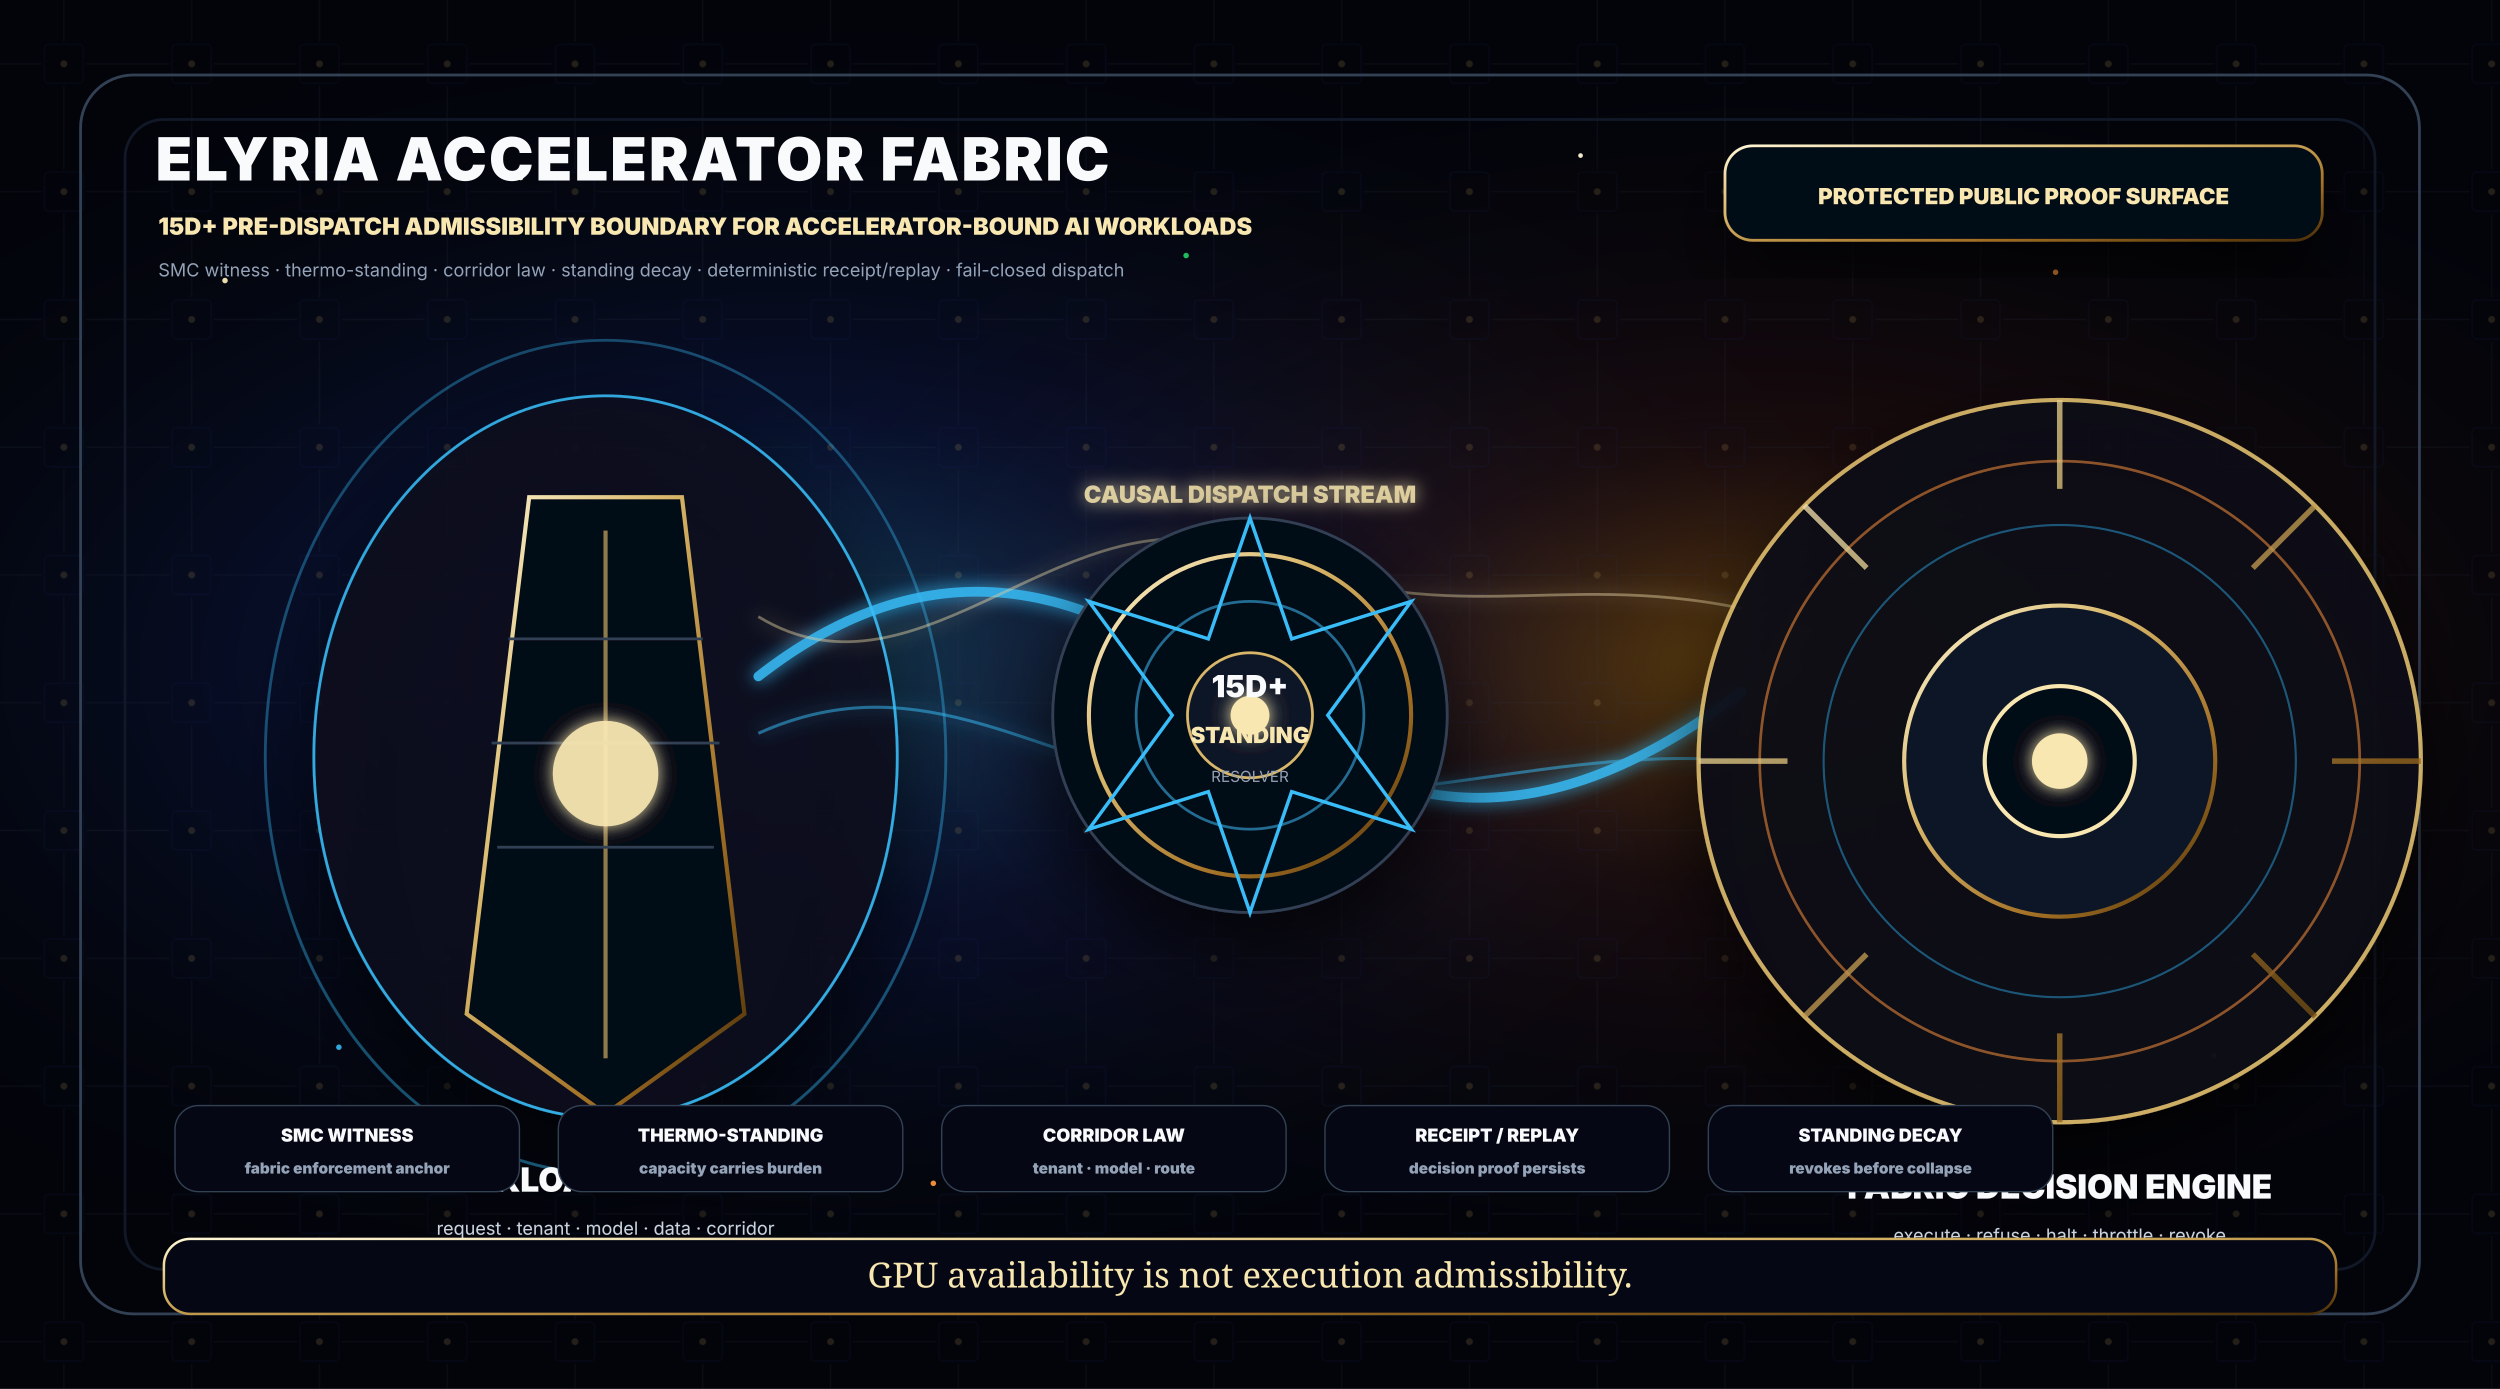
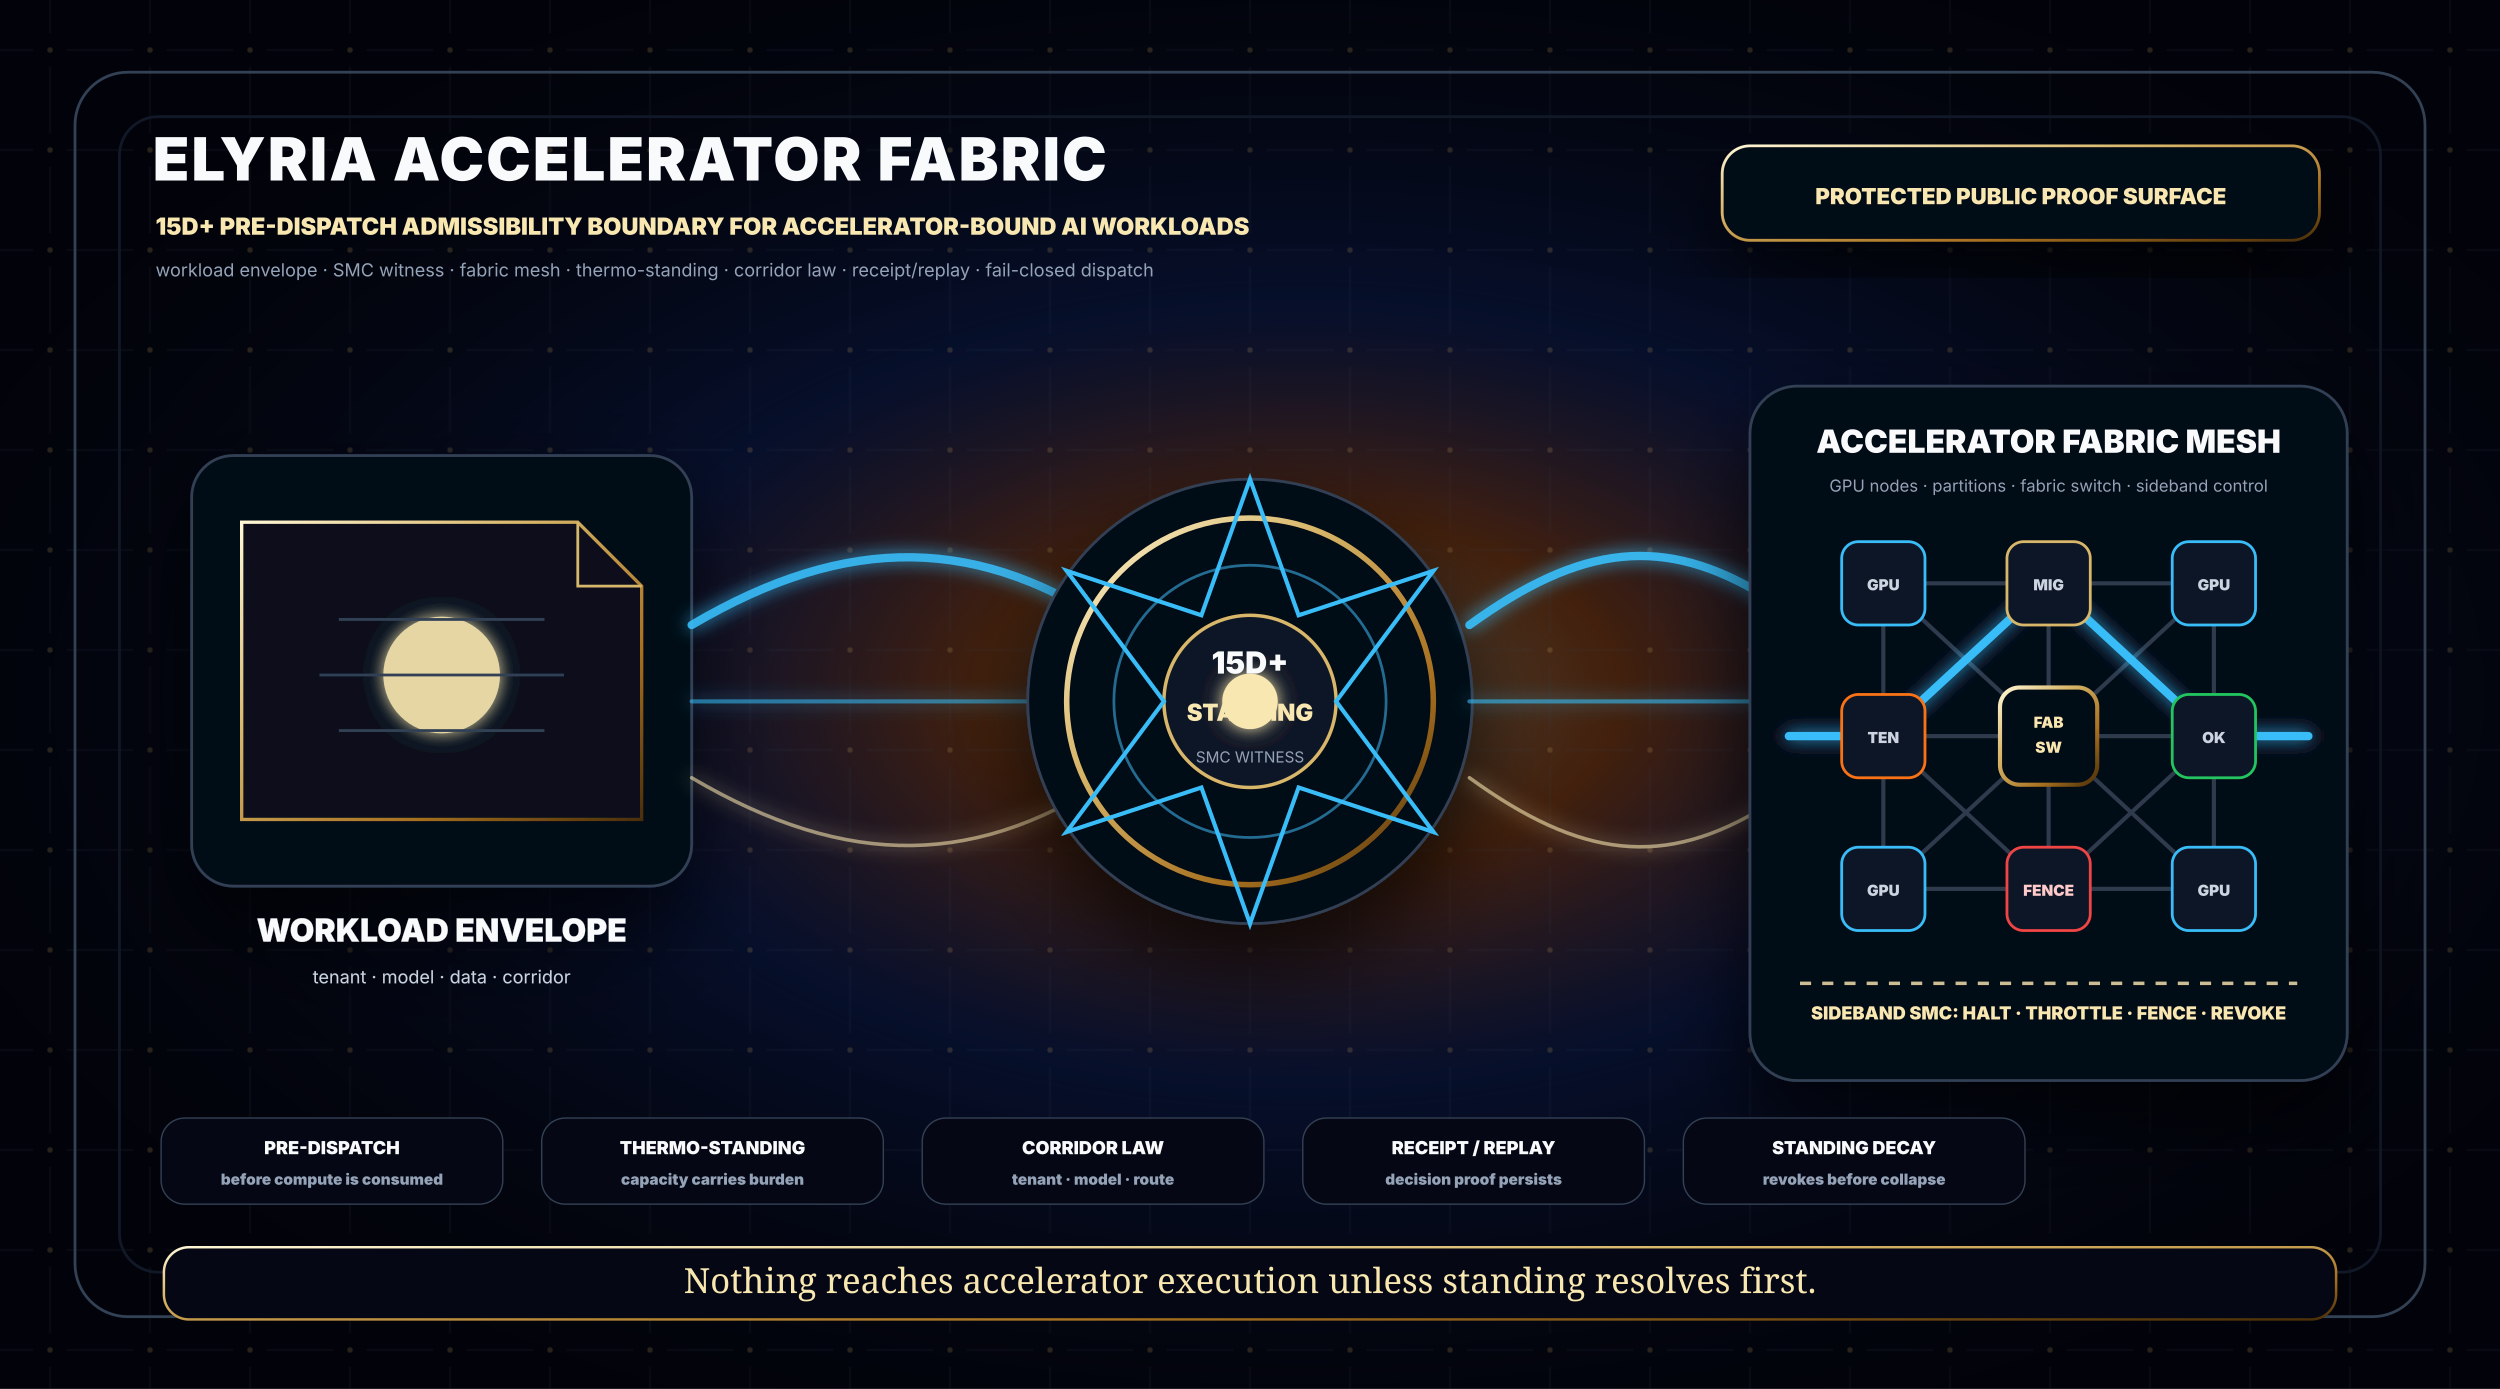
<svg xmlns="http://www.w3.org/2000/svg" width="1800" height="1000" viewBox="0 0 1800 1000" fill="none">
  <defs>
-     <linearGradient id="space" x1="0" y1="0" x2="1800" y2="1000">
-       <stop offset="0" stop-color="#03040a" />
-       <stop offset="0.38" stop-color="#07111f" />
-       <stop offset="1" stop-color="#140b1f" />
+     <linearGradient id="bg" x1="0" y1="0" x2="1800" y2="1000">
+       <stop offset="0" stop-color="#02030a" />
+       <stop offset="0.42" stop-color="#07111f" />
+       <stop offset="1" stop-color="#16111f" />
    </linearGradient>
-     <radialGradient id="nebulaA" cx="32%" cy="48%" r="48%">
-       <stop offset="0" stop-color="#38bdf8" stop-opacity="0.34" />
-       <stop offset="0.38" stop-color="#1d4ed8" stop-opacity="0.16" />
-       <stop offset="1" stop-color="#020617" stop-opacity="0" />
-     </radialGradient>
-     <radialGradient id="nebulaB" cx="70%" cy="48%" r="44%">
-       <stop offset="0" stop-color="#f59e0b" stop-opacity="0.38" />
-       <stop offset="0.36" stop-color="#7c2d12" stop-opacity="0.18" />
+     <radialGradient id="warmCore" cx="52%" cy="50%" r="58%">
+       <stop offset="0" stop-color="#f8e7b0" stop-opacity="0.34" />
+       <stop offset="0.22" stop-color="#f97316" stop-opacity="0.26" />
+       <stop offset="0.48" stop-color="#1d4ed8" stop-opacity="0.16" />
      <stop offset="1" stop-color="#020617" stop-opacity="0" />
    </radialGradient>
    <linearGradient id="gold" x1="0" y1="0" x2="1" y2="1">
      <stop offset="0" stop-color="#fff7d6" />
-       <stop offset="0.36" stop-color="#d8b76a" />
-       <stop offset="0.72" stop-color="#9f6d23" />
+       <stop offset="0.35" stop-color="#d8b76a" />
+       <stop offset="0.72" stop-color="#a66f1f" />
      <stop offset="1" stop-color="#4a2f08" />
    </linearGradient>
-     <linearGradient id="stream" x1="520" y1="500" x2="1280" y2="500">
+     <linearGradient id="lane" x1="260" y1="500" x2="1540" y2="500">
      <stop offset="0" stop-color="#38bdf8" />
-       <stop offset="0.36" stop-color="#f8e7b0" />
+       <stop offset="0.38" stop-color="#f8e7b0" />
      <stop offset="0.68" stop-color="#fb923c" />
      <stop offset="1" stop-color="#22c55e" />
    </linearGradient>
    <filter id="shadow" x="-40%" y="-40%" width="180%" height="180%">
      <feDropShadow dx="0" dy="28" stdDeviation="30" flood-color="#000000" flood-opacity="0.72" />
    </filter>
    <filter id="glow" x="-50%" y="-50%" width="200%" height="200%">
      <feGaussianBlur stdDeviation="6" result="blur" />
      <feMerge>
        <feMergeNode in="blur" />
        <feMergeNode in="SourceGraphic" />
      </feMerge>
    </filter>
-     <pattern id="circuit" width="92" height="92" patternUnits="userSpaceOnUse">
-       <path d="M0 46H30M62 46H92M46 0V30M46 62V92" stroke="#334155" stroke-width="1" opacity="0.32" />
-       <circle cx="46" cy="46" r="2.5" fill="#d8b76a" opacity="0.36" />
-       <rect x="32" y="32" width="28" height="28" rx="3" stroke="#1e40af" stroke-width="1" opacity="0.18" />
+     <pattern id="micro" width="72" height="72" patternUnits="userSpaceOnUse">
+       <path d="M0 36H24M48 36H72M36 0V24M36 48V72" stroke="#334155" stroke-width="1" opacity="0.30" />
+       <circle cx="36" cy="36" r="2" fill="#d8b76a" opacity="0.34" />
    </pattern>
  </defs>
-   <rect width="1800" height="1000" fill="url(#space)" />
-   <rect width="1800" height="1000" fill="url(#nebulaA)" />
-   <rect width="1800" height="1000" fill="url(#nebulaB)" />
-   <rect width="1800" height="1000" fill="url(#circuit)" opacity="0.42" />
-   <g opacity="0.95">
-     <circle cx="162" cy="202" r="2" fill="#f8e7b0" />
-     <circle cx="244" cy="754" r="2" fill="#38bdf8" />
-     <circle cx="375" cy="128" r="1.8" fill="#fff7d6" />
-     <circle cx="1480" cy="196" r="2" fill="#fb923c" />
-     <circle cx="1594" cy="760" r="2" fill="#38bdf8" />
-     <circle cx="1138" cy="112" r="1.7" fill="#fff7d6" />
-     <circle cx="854" cy="184" r="2" fill="#22c55e" />
-     <circle cx="956" cy="814" r="1.8" fill="#fff7d6" />
-     <circle cx="672" cy="852" r="2" fill="#fb923c" />
-   </g>
-   <rect x="58" y="54" width="1684" height="892" rx="38" stroke="#334155" stroke-width="2" />
-   <rect x="90" y="86" width="1620" height="828" rx="28" stroke="#111827" stroke-width="2" />
-   <text x="112" y="130" font-family="Inter, Arial, sans-serif" font-size="43" fill="#f8fafc" font-weight="950" letter-spacing="1.5">ELYRIA ACCELERATOR FABRIC</text>
-   <text x="114" y="169" font-family="Inter, Arial, sans-serif" font-size="17" fill="#f8e7b0" font-weight="850">15D+ PRE-DISPATCH ADMISSIBILITY BOUNDARY FOR ACCELERATOR-BOUND AI WORKLOADS</text>
-   <text x="114" y="199" font-family="Inter, Arial, sans-serif" font-size="13" fill="#94a3b8">SMC witness · thermo-standing · corridor law · standing decay · deterministic receipt/replay · fail-closed dispatch</text>
-   <g transform="translate(1242 105)" filter="url(#shadow)">
+   <rect width="1800" height="1000" fill="url(#bg)" />
+   <rect width="1800" height="1000" fill="url(#warmCore)" />
+   <rect width="1800" height="1000" fill="url(#micro)" opacity="0.52" />
+   <rect x="54" y="52" width="1692" height="896" rx="38" stroke="#334155" stroke-width="2" />
+   <rect x="86" y="84" width="1628" height="832" rx="28" stroke="#111827" stroke-width="2" />
+   <text x="110" y="130" font-family="Inter, Arial, sans-serif" font-size="43" fill="#f8fafc" font-weight="950" letter-spacing="1.5">ELYRIA ACCELERATOR FABRIC</text>
+   <text x="112" y="169" font-family="Inter, Arial, sans-serif" font-size="17" fill="#f8e7b0" font-weight="850">15D+ PRE-DISPATCH ADMISSIBILITY BOUNDARY FOR ACCELERATOR-BOUND AI WORKLOADS</text>
+   <text x="112" y="199" font-family="Inter, Arial, sans-serif" font-size="13" fill="#94a3b8">workload envelope · SMC witness · fabric mesh · thermo-standing · corridor law · receipt/replay · fail-closed dispatch</text>
+   <g transform="translate(1240 105)" filter="url(#shadow)">
    <rect width="430" height="68" rx="20" fill="#050814" stroke="url(#gold)" stroke-width="2" />
    <text x="215" y="42" text-anchor="middle" font-family="Inter, Arial, sans-serif" font-size="16" fill="#f8e7b0" font-weight="950">PROTECTED PUBLIC PROOF SURFACE</text>
  </g>
-   <g transform="translate(246 310)" filter="url(#shadow)">
-     <ellipse cx="190" cy="235" rx="210" ry="260" fill="#07111f" opacity="0.86" stroke="#38bdf8" stroke-width="2" />
-     <ellipse cx="190" cy="235" rx="245" ry="300" stroke="#38bdf8" stroke-width="2" opacity="0.35" />
-     <path d="M135 48 L245 48 L290 420 L190 492 L90 420 Z" fill="#050814" stroke="url(#gold)" stroke-width="3" />
-     <path d="M190 72 V452" stroke="#d8b76a" stroke-width="3" opacity="0.65" />
-     <path d="M120 150 H260M108 225H272M112 300H268" stroke="#334155" stroke-width="2" />
-     <circle cx="190" cy="247" r="38" fill="#f8e7b0" opacity="0.95" filter="url(#glow)" />
-     <text x="190" y="548" text-anchor="middle" font-family="Inter, Arial, sans-serif" font-size="24" fill="#f8fafc" font-weight="950">WORKLOAD ENVELOPE</text>
-     <text x="190" y="579" text-anchor="middle" font-family="Inter, Arial, sans-serif" font-size="13" fill="#cbd5e1">request · tenant · model · data · corridor</text>
+   <g transform="translate(138 328)" filter="url(#shadow)">
+     <rect x="0" y="0" width="360" height="310" rx="30" fill="#050814" stroke="#334155" stroke-width="2" />
+     <path d="M36 48H278L324 94V262H36Z" fill="#07111f" stroke="url(#gold)" stroke-width="2.4" />
+     <path d="M278 48V94H324" stroke="#d8b76a" stroke-width="2" />
+     <circle cx="180" cy="158" r="42" fill="#f8e7b0" opacity="0.92" filter="url(#glow)" />
+     <path d="M106 118H254M92 158H268M106 198H254" stroke="#334155" stroke-width="2" />
+     <text x="180" y="350" text-anchor="middle" font-family="Inter, Arial, sans-serif" font-size="23" fill="#f8fafc" font-weight="950">WORKLOAD ENVELOPE</text>
+     <text x="180" y="380" text-anchor="middle" font-family="Inter, Arial, sans-serif" font-size="13" fill="#cbd5e1">tenant · model · data · corridor</text>
  </g>
-   <g opacity="0.88" filter="url(#glow)">
-     <path d="M546 487 C660 398, 770 410, 884 500 C1004 595, 1114 604, 1254 498" stroke="url(#stream)" stroke-width="7" fill="none" stroke-linecap="round" />
-     <path d="M546 528 C666 474, 750 552, 872 568 C1008 586, 1124 536, 1254 548" stroke="#38bdf8" stroke-width="2.2" fill="none" opacity="0.58" />
-     <path d="M546 444 C664 516, 770 346, 900 398 C1046 456, 1116 410, 1254 438" stroke="#f8e7b0" stroke-width="2" fill="none" opacity="0.46" />
-     <text x="900" y="362" text-anchor="middle" font-family="Inter, Arial, sans-serif" font-size="17" fill="#f8e7b0" font-weight="900">CAUSAL DISPATCH STREAM</text>
+   <g filter="url(#glow)" opacity="0.92">
+     <path d="M498 450 C610 384, 706 384, 808 456" stroke="url(#lane)" stroke-width="6" fill="none" stroke-linecap="round" />
+     <path d="M498 505 C628 505, 705 505, 806 505" stroke="#38bdf8" stroke-width="3" fill="none" stroke-linecap="round" opacity="0.60" />
+     <path d="M498 560 C610 626, 706 626, 808 554" stroke="#f8e7b0" stroke-width="2.6" fill="none" stroke-linecap="round" opacity="0.62" />
  </g>
-   <g transform="translate(900 515)" filter="url(#shadow)">
-     <circle r="142" fill="#050814" stroke="#334155" stroke-width="2" />
-     <circle r="116" stroke="url(#gold)" stroke-width="3" />
-     <circle r="82" stroke="#38bdf8" stroke-width="2" opacity="0.55" />
-     <circle r="45" fill="#111827" stroke="#d8b76a" stroke-width="2" />
-     <circle r="14" fill="#f8e7b0" filter="url(#glow)" />
-     <path d="M0 -142 L30 -55 L116 -82 L56 0 L116 82 L30 55 L0 142 L-30 55 L-116 82 L-56 0 L-116 -82 L-30 -55 Z" stroke="url(#stream)" stroke-width="2.5" fill="none" />
-     <text y="-13" text-anchor="middle" font-family="Inter, Arial, sans-serif" font-size="22" fill="#f8fafc" font-weight="950">15D+</text>
-     <text y="20" text-anchor="middle" font-family="Inter, Arial, sans-serif" font-size="16" fill="#f8e7b0" font-weight="950">STANDING</text>
-     <text y="48" text-anchor="middle" font-family="Inter, Arial, sans-serif" font-size="11" fill="#94a3b8">RESOLVER</text>
+   <g transform="translate(900 505)" filter="url(#shadow)">
+     <circle r="160" fill="#050814" stroke="#334155" stroke-width="2" />
+     <circle r="132" stroke="url(#gold)" stroke-width="4" />
+     <circle r="98" stroke="#38bdf8" stroke-width="2" opacity="0.55" />
+     <circle r="62" fill="#111827" stroke="#d8b76a" stroke-width="2.5" />
+     <circle r="20" fill="#f8e7b0" filter="url(#glow)" />
+     <path d="M0 -160 L35 -62 L132 -94 L62 0 L132 94 L35 62 L0 160 L-35 62 L-132 94 L-62 0 L-132 -94 L-35 -62 Z" stroke="url(#lane)" stroke-width="3" fill="none" />
+     <text y="-20" text-anchor="middle" font-family="Inter, Arial, sans-serif" font-size="22" fill="#f8fafc" font-weight="950">15D+</text>
+     <text y="14" text-anchor="middle" font-family="Inter, Arial, sans-serif" font-size="17" fill="#f8e7b0" font-weight="950">STANDING</text>
+     <text y="44" text-anchor="middle" font-family="Inter, Arial, sans-serif" font-size="11" fill="#94a3b8">SMC WITNESS</text>
  </g>
-   <g transform="translate(1248 278)" filter="url(#shadow)">
-     <circle cx="235" cy="270" r="260" fill="#060914" opacity="0.92" stroke="#d8b76a" stroke-width="3" />
-     <circle cx="235" cy="270" r="216" stroke="#fb923c" stroke-width="2" opacity="0.54" />
-     <circle cx="235" cy="270" r="170" stroke="#38bdf8" stroke-width="1.6" opacity="0.42" />
-     <circle cx="235" cy="270" r="112" fill="#111827" stroke="url(#gold)" stroke-width="3" />
-     <circle cx="235" cy="270" r="54" fill="#050814" stroke="#f8e7b0" stroke-width="3" />
-     <circle cx="235" cy="270" r="20" fill="#f8e7b0" filter="url(#glow)" />
-     <g stroke="url(#gold)" stroke-width="4" opacity="0.78">
-       <path d="M235 10V74M235 466V530M-25 270H39M431 270H495M51 86L96 131M374 409L419 454M419 86L374 131M96 409L51 454" />
+   <g filter="url(#glow)" opacity="0.94">
+     <path d="M1058 450 C1138 392, 1198 384, 1272 430" stroke="url(#lane)" stroke-width="6" fill="none" stroke-linecap="round" />
+     <path d="M1058 505 C1142 505, 1196 505, 1272 505" stroke="#38bdf8" stroke-width="3" fill="none" stroke-linecap="round" opacity="0.62" />
+     <path d="M1058 560 C1138 618, 1198 626, 1272 580" stroke="#f8e7b0" stroke-width="2.6" fill="none" stroke-linecap="round" opacity="0.62" />
+   </g>
+   <g transform="translate(1260 278)" filter="url(#shadow)">
+     <rect x="0" y="0" width="430" height="500" rx="34" fill="#050814" stroke="#334155" stroke-width="2" />
+     <text x="215" y="48" text-anchor="middle" font-family="Inter, Arial, sans-serif" font-size="23" fill="#f8fafc" font-weight="950">ACCELERATOR FABRIC MESH</text>
+     <text x="215" y="76" text-anchor="middle" font-family="Inter, Arial, sans-serif" font-size="12" fill="#94a3b8">GPU nodes · partitions · fabric switch · sideband control</text>
+     <g stroke="#334155" stroke-width="3" opacity="0.88">
+       <path d="M96 142H215H334M96 252H215H334M96 362H215H334" />
+       <path d="M96 142V252V362M215 142V252V362M334 142V252V362" />
+       <path d="M96 142L215 252L334 142M96 362L215 252L334 362" />
+       <path d="M96 252L215 142L334 252M96 252L215 362L334 252" />
    </g>
-     <text x="235" y="585" text-anchor="middle" font-family="Inter, Arial, sans-serif" font-size="24" fill="#f8fafc" font-weight="950">FABRIC DECISION ENGINE</text>
-     <text x="235" y="616" text-anchor="middle" font-family="Inter, Arial, sans-serif" font-size="13" fill="#cbd5e1">execute · refuse · halt · throttle · revoke</text>
+     <path d="M28 252H96L215 142L334 252H402" stroke="url(#lane)" stroke-width="6" fill="none" stroke-linecap="round" filter="url(#glow)" />
+     <g font-family="Inter, Arial, sans-serif" font-size="11" font-weight="900">
+       <rect x="66" y="112" width="60" height="60" rx="12" fill="#111827" stroke="#38bdf8" stroke-width="2" />
+       <text x="96" y="147" text-anchor="middle" fill="#cbd5e1">GPU</text>
+       <rect x="185" y="112" width="60" height="60" rx="12" fill="#111827" stroke="#d8b76a" stroke-width="2" />
+       <text x="215" y="147" text-anchor="middle" fill="#cbd5e1">MIG</text>
+       <rect x="304" y="112" width="60" height="60" rx="12" fill="#111827" stroke="#38bdf8" stroke-width="2" />
+       <text x="334" y="147" text-anchor="middle" fill="#cbd5e1">GPU</text>
+       <rect x="66" y="222" width="60" height="60" rx="12" fill="#111827" stroke="#f97316" stroke-width="2" />
+       <text x="96" y="257" text-anchor="middle" fill="#cbd5e1">TEN</text>
+       <rect x="180" y="217" width="70" height="70" rx="14" fill="#050814" stroke="url(#gold)" stroke-width="3" />
+       <text x="215" y="246" text-anchor="middle" fill="#f8e7b0">FAB</text>
+       <text x="215" y="264" text-anchor="middle" fill="#f8e7b0">SW</text>
+       <rect x="304" y="222" width="60" height="60" rx="12" fill="#111827" stroke="#22c55e" stroke-width="2" />
+       <text x="334" y="257" text-anchor="middle" fill="#cbd5e1">OK</text>
+       <rect x="66" y="332" width="60" height="60" rx="12" fill="#111827" stroke="#38bdf8" stroke-width="2" />
+       <text x="96" y="367" text-anchor="middle" fill="#cbd5e1">GPU</text>
+       <rect x="185" y="332" width="60" height="60" rx="12" fill="#111827" stroke="#ef4444" stroke-width="2" />
+       <text x="215" y="367" text-anchor="middle" fill="#fecaca">FENCE</text>
+       <rect x="304" y="332" width="60" height="60" rx="12" fill="#111827" stroke="#38bdf8" stroke-width="2" />
+       <text x="334" y="367" text-anchor="middle" fill="#cbd5e1">GPU</text>
+     </g>
+     <path d="M36 430H394" stroke="#f8e7b0" stroke-width="2.5" stroke-dasharray="8 8" opacity="0.82" />
+     <text x="215" y="456" text-anchor="middle" font-family="Inter, Arial, sans-serif" font-size="13" fill="#f8e7b0" font-weight="900">SIDEBAND SMC: HALT · THROTTLE · FENCE · REVOKE</text>
  </g>
  <g font-family="Inter, Arial, sans-serif" font-size="13" font-weight="950">
-     <rect x="126" y="796" width="248" height="62" rx="17" fill="#050814" stroke="#334155" />
-     <text x="250" y="822" text-anchor="middle" fill="#f8fafc">SMC WITNESS</text>
-     <text x="250" y="845" text-anchor="middle" fill="#94a3b8" font-size="11">fabric enforcement anchor</text>
-     <rect x="402" y="796" width="248" height="62" rx="17" fill="#050814" stroke="#334155" />
-     <text x="526" y="822" text-anchor="middle" fill="#f8fafc">THERMO-STANDING</text>
-     <text x="526" y="845" text-anchor="middle" fill="#94a3b8" font-size="11">capacity carries burden</text>
-     <rect x="678" y="796" width="248" height="62" rx="17" fill="#050814" stroke="#334155" />
-     <text x="802" y="822" text-anchor="middle" fill="#f8fafc">CORRIDOR LAW</text>
-     <text x="802" y="845" text-anchor="middle" fill="#94a3b8" font-size="11">tenant · model · route</text>
-     <rect x="954" y="796" width="248" height="62" rx="17" fill="#050814" stroke="#334155" />
-     <text x="1078" y="822" text-anchor="middle" fill="#f8fafc">RECEIPT / REPLAY</text>
-     <text x="1078" y="845" text-anchor="middle" fill="#94a3b8" font-size="11">decision proof persists</text>
-     <rect x="1230" y="796" width="248" height="62" rx="17" fill="#050814" stroke="#334155" />
-     <text x="1354" y="822" text-anchor="middle" fill="#f8fafc">STANDING DECAY</text>
-     <text x="1354" y="845" text-anchor="middle" fill="#94a3b8" font-size="11">revokes before collapse</text>
+     <rect x="116" y="805" width="246" height="62" rx="17" fill="#050814" stroke="#334155" />
+     <text x="239" y="831" text-anchor="middle" fill="#f8fafc">PRE-DISPATCH</text>
+     <text x="239" y="853" text-anchor="middle" fill="#94a3b8" font-size="11">before compute is consumed</text>
+     <rect x="390" y="805" width="246" height="62" rx="17" fill="#050814" stroke="#334155" />
+     <text x="513" y="831" text-anchor="middle" fill="#f8fafc">THERMO-STANDING</text>
+     <text x="513" y="853" text-anchor="middle" fill="#94a3b8" font-size="11">capacity carries burden</text>
+     <rect x="664" y="805" width="246" height="62" rx="17" fill="#050814" stroke="#334155" />
+     <text x="787" y="831" text-anchor="middle" fill="#f8fafc">CORRIDOR LAW</text>
+     <text x="787" y="853" text-anchor="middle" fill="#94a3b8" font-size="11">tenant · model · route</text>
+     <rect x="938" y="805" width="246" height="62" rx="17" fill="#050814" stroke="#334155" />
+     <text x="1061" y="831" text-anchor="middle" fill="#f8fafc">RECEIPT / REPLAY</text>
+     <text x="1061" y="853" text-anchor="middle" fill="#94a3b8" font-size="11">decision proof persists</text>
+     <rect x="1212" y="805" width="246" height="62" rx="17" fill="#050814" stroke="#334155" />
+     <text x="1335" y="831" text-anchor="middle" fill="#f8fafc">STANDING DECAY</text>
+     <text x="1335" y="853" text-anchor="middle" fill="#94a3b8" font-size="11">revokes before collapse</text>
  </g>
-   <rect x="118" y="892" width="1564" height="54" rx="19" fill="#050814" stroke="url(#gold)" stroke-width="1.8" />
-   <text x="900" y="927" text-anchor="middle" font-family="Georgia, serif" font-size="25" fill="#f8e7b0">GPU availability is not execution admissibility.</text>
+   <rect x="118" y="898" width="1564" height="52" rx="18" fill="#050814" stroke="url(#gold)" stroke-width="1.8" />
+   <text x="900" y="931" text-anchor="middle" font-family="Georgia, serif" font-size="25" fill="#f8e7b0">Nothing reaches accelerator execution unless standing resolves first.</text>
</svg>
